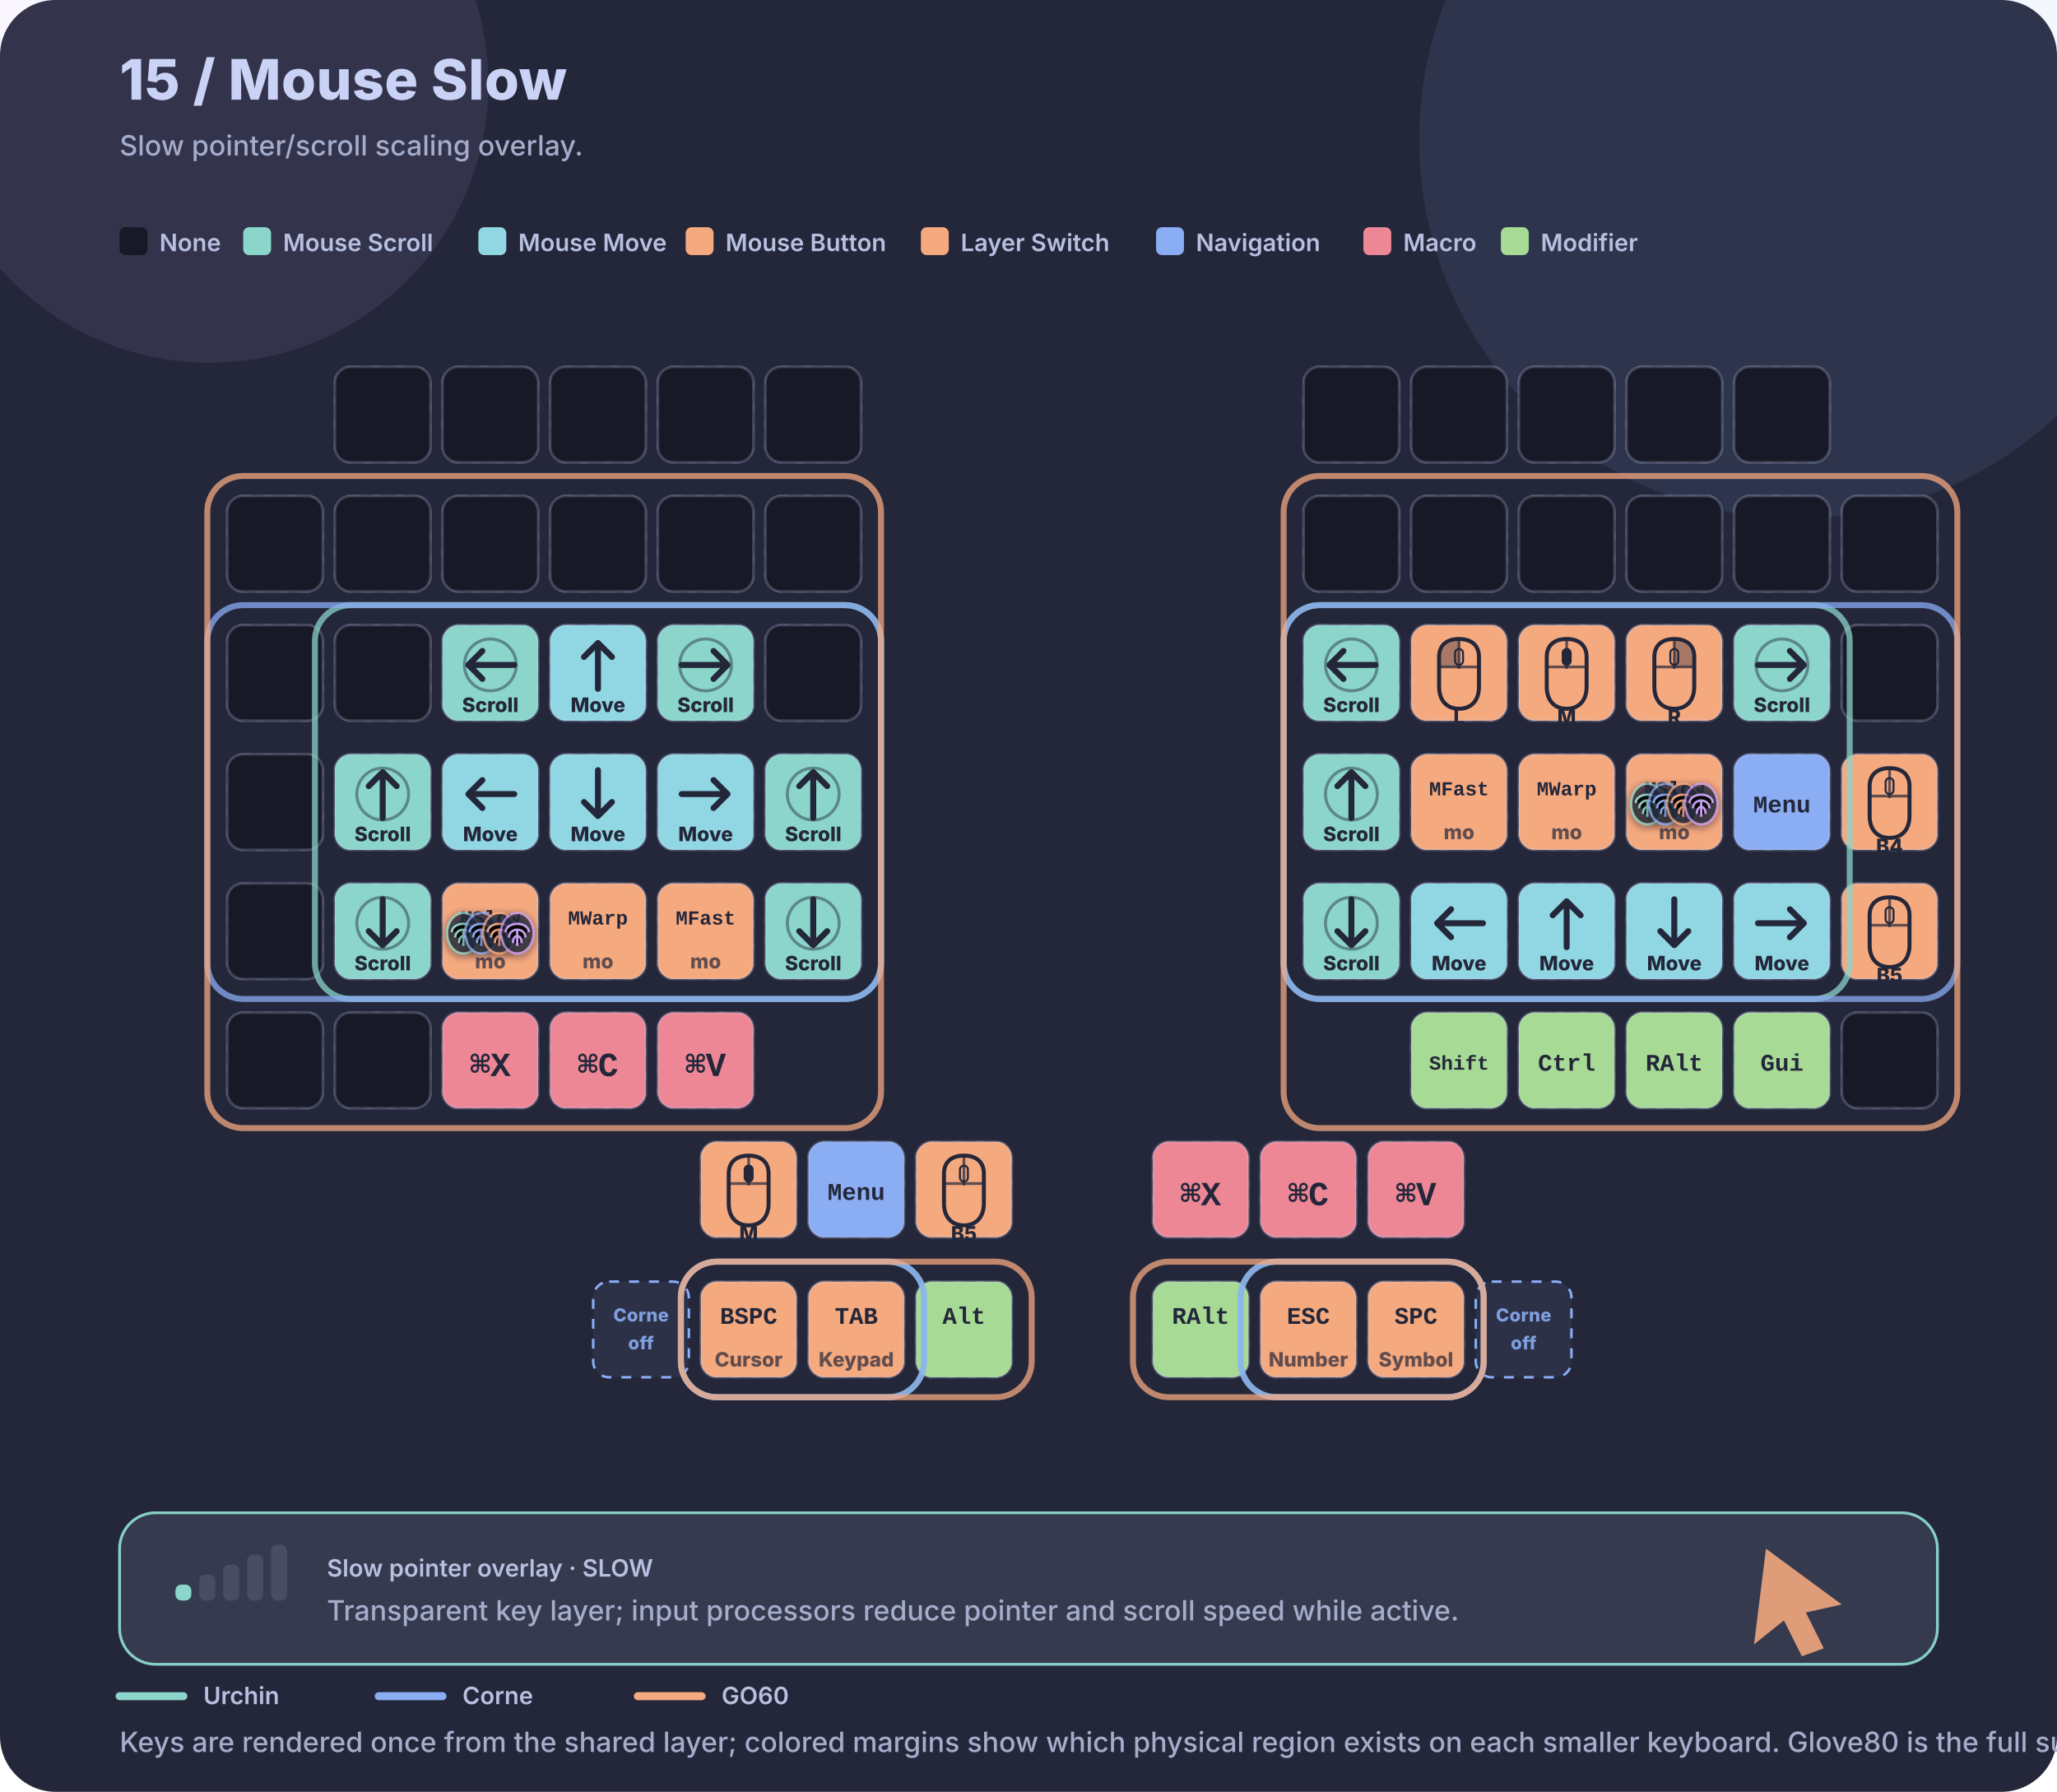
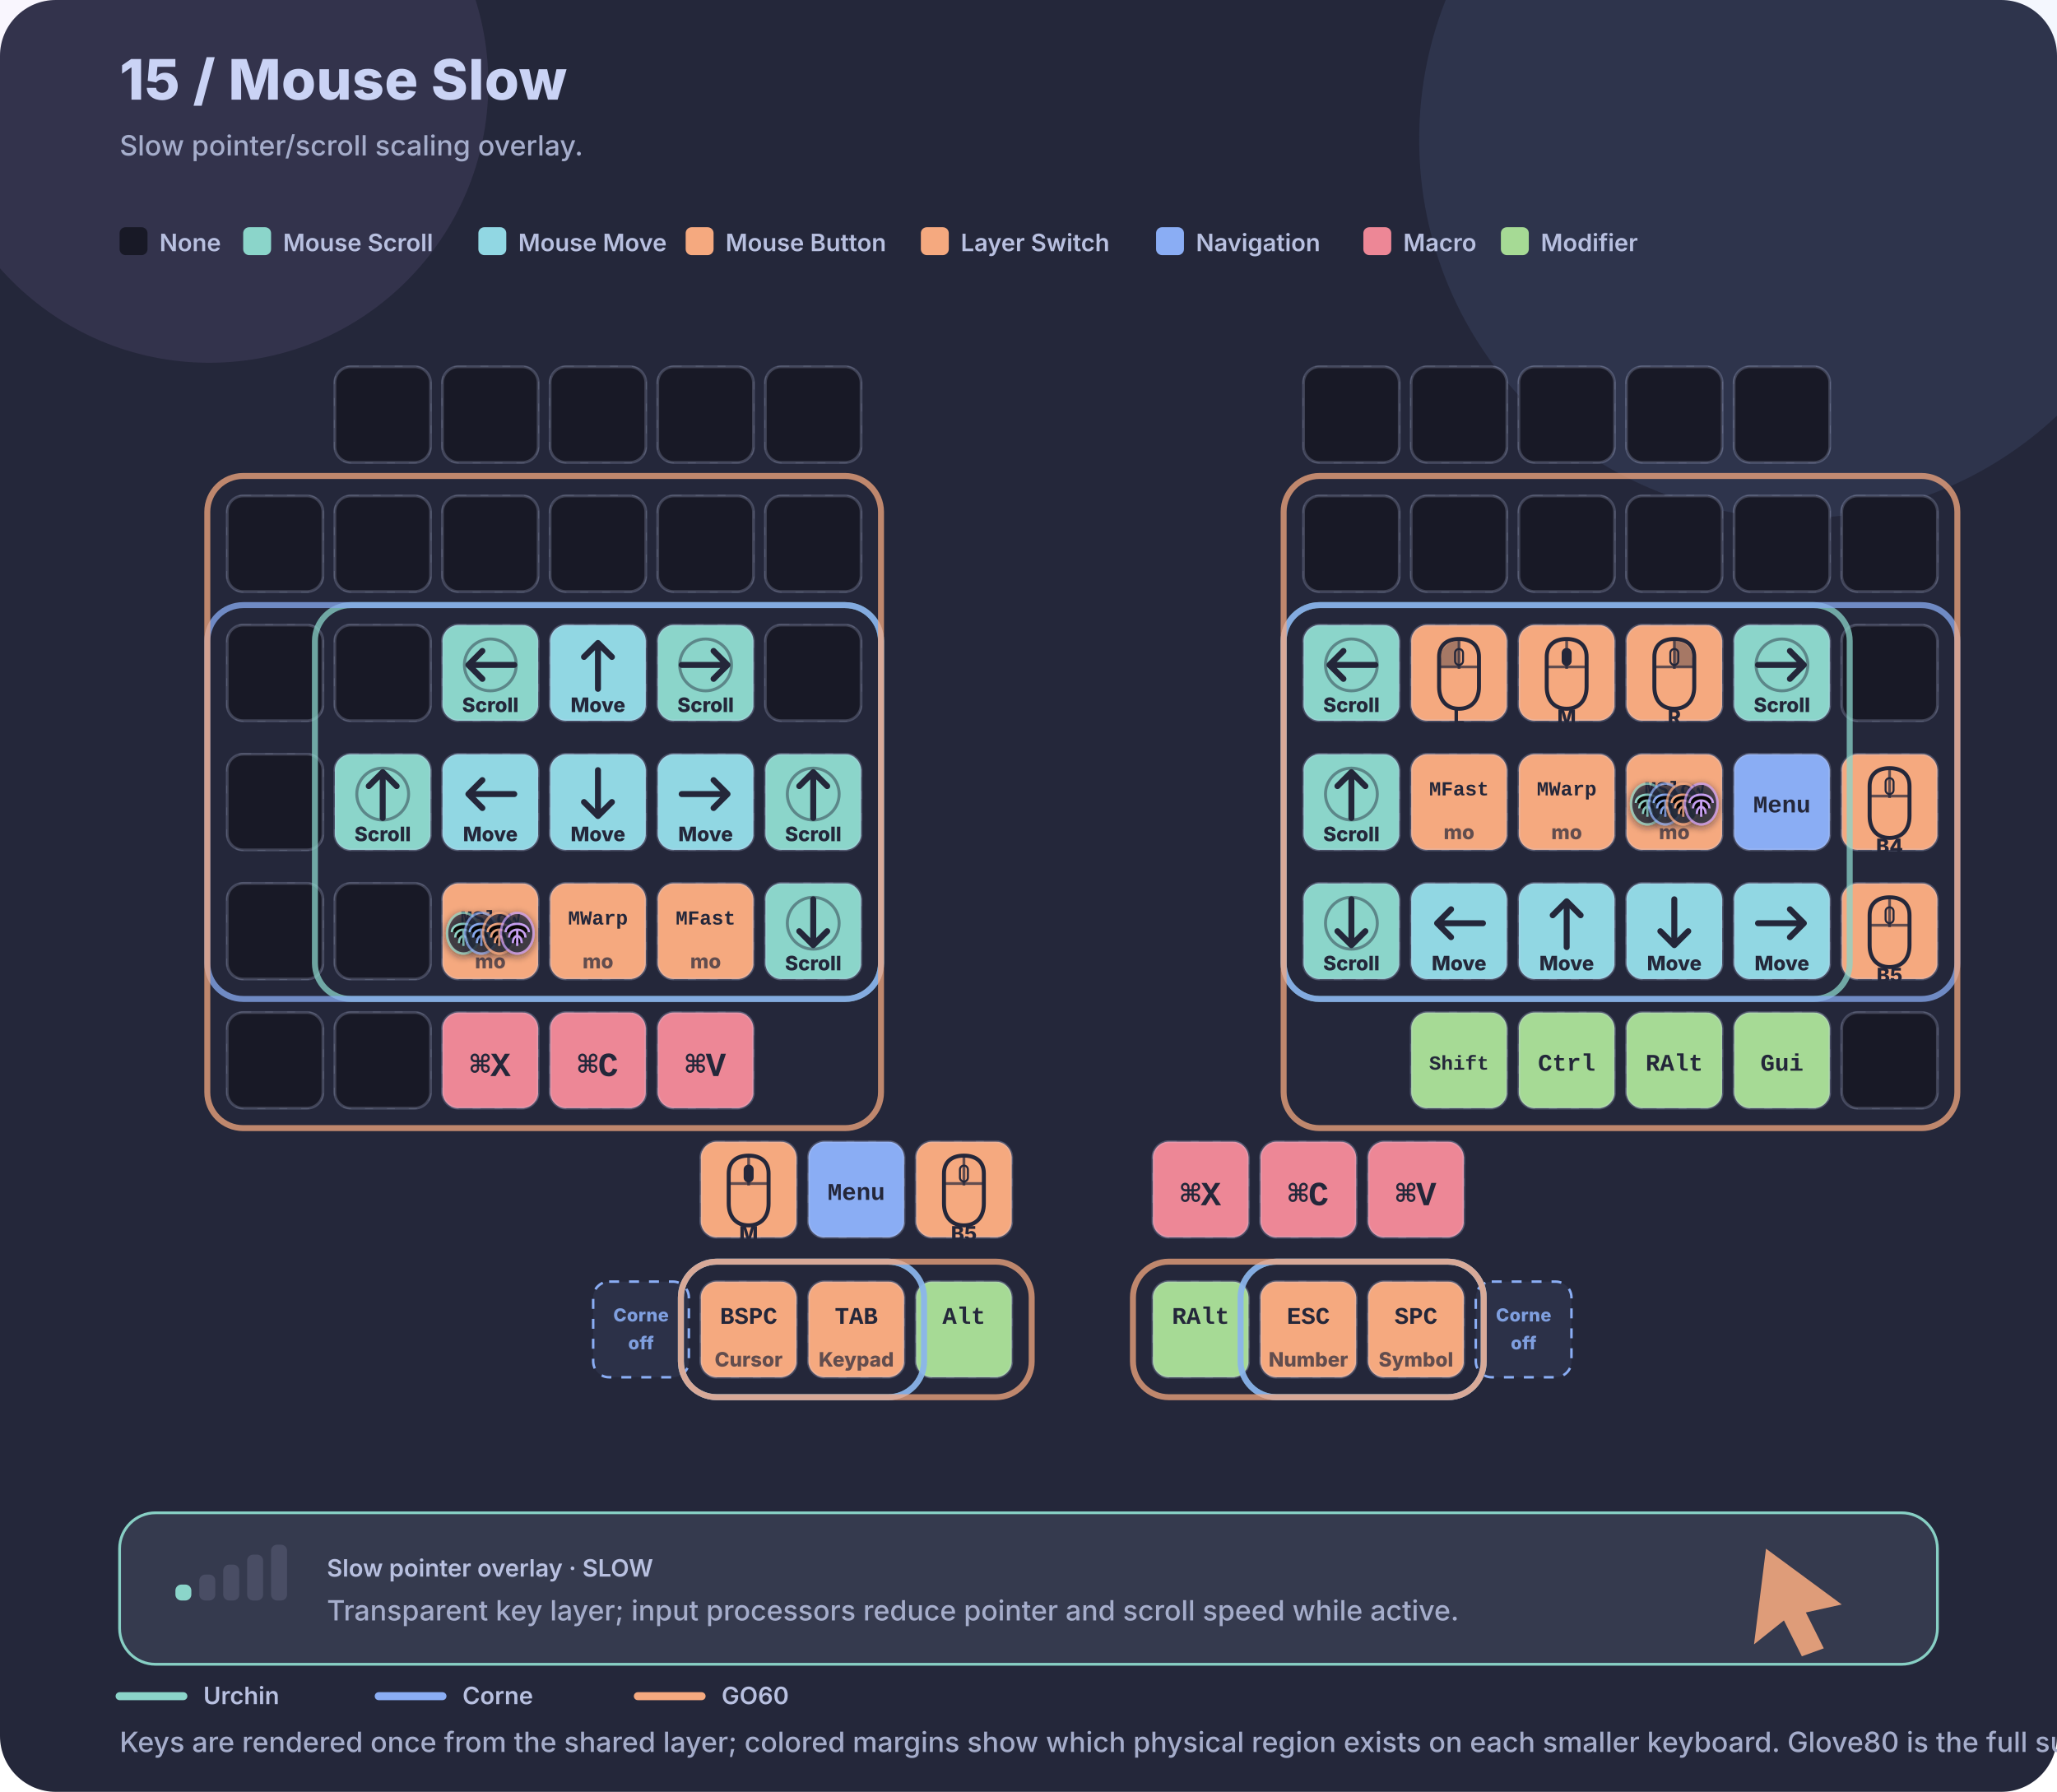
<svg xmlns="http://www.w3.org/2000/svg" width="1032" height="899" viewBox="0 0 1032 899" role="img" aria-labelledby="title desc">
  <style>
    .title { font: 800 28px Inter, Avenir Next, Segoe UI, sans-serif; fill: #cad3f5; letter-spacing: .2px; }
    .subtitle { font: 500 14px Inter, Avenir Next, Segoe UI, sans-serif; fill: #a5adcb; }
    .legend-text { font: 600 12px Inter, Avenir Next, Segoe UI, sans-serif; fill: #b8c0e0; }
    .tap { font-family: Berkeley Mono, SFMono-Regular, Consolas, Liberation Mono, monospace; font-weight: 800; text-anchor: middle; dominant-baseline: central; }
    .tap.transparent { font-size: 16px; fill: #6e738d; }
    .hold { font: 800 10px Inter, Avenir Next, Segoe UI, sans-serif; text-anchor: middle; dominant-baseline: central; }
    .key { stroke: rgba(202,211,245,.22); stroke-width: 1.4; }
    .ghost-key { fill: transparent; stroke: rgba(202,211,245,.13); stroke-width: 1; stroke-dasharray: 4 7; }
    .corne-disabled-thumb rect { fill: rgba(138,173,244,.08); stroke: #8aadf4; stroke-width: 1.25; stroke-dasharray: 5 5; }
    .corne-disabled-thumb text { font: 800 9px Inter, Avenir Next, Segoe UI, sans-serif; fill: #8aadf4; text-anchor: middle; letter-spacing: .15px; opacity: .88; }
    .keyboard-boundary { fill: transparent; stroke-width: 3; opacity: .74; }
    .layer-activator { opacity: .96; filter: drop-shadow(0 1px 2px rgba(24,25,38,.8)); }
    .layer-activator * { stroke: #24273a; stroke-width: 1.15; }
    .outline-legend-line { stroke-width: 4; stroke-linecap: round; }
    .shortcut path { fill: none; stroke: #8bd5ca; stroke-width: 1.2; opacity: .62; stroke-linecap: round; }
    .shortcut circle { fill: #8bd5ca; stroke: #24273a; stroke-width: 1.5; }
    .shortcut rect { fill: #181926; stroke: #8bd5ca; stroke-width: 1.2; }
    .shortcut text { font: 800 11px Inter, Avenir Next, Segoe UI, sans-serif; fill: #cad3f5; text-anchor: middle; letter-spacing: .2px; }
  </style>
  <rect x="0" y="0" width="1032" height="899" rx="28" fill="#24273a" />
  <circle cx="105" cy="42" r="140" fill="#c6a0f6" opacity="0.10" />
  <circle cx="902" cy="70" r="190" fill="#8aadf4" opacity="0.10" />
  <text x="60" y="50" class="title">15 / Mouse Slow</text>
  <text x="60" y="78" class="subtitle">Slow pointer/scroll scaling overlay.</text>
  <rect x="60" y="114" width="14" height="14" rx="3" fill="#181926" />
  <text x="80" y="126" class="legend-text">None</text>
  <rect x="122" y="114" width="14" height="14" rx="3" fill="#8bd5ca" />
  <text x="142" y="126" class="legend-text">Mouse Scroll</text>
  <rect x="240" y="114" width="14" height="14" rx="3" fill="#91d7e3" />
  <text x="260" y="126" class="legend-text">Mouse Move</text>
  <rect x="344" y="114" width="14" height="14" rx="3" fill="#f5a97f" />
  <text x="364" y="126" class="legend-text">Mouse Button</text>
  <rect x="462" y="114" width="14" height="14" rx="3" fill="#f5a97f" />
  <text x="482" y="126" class="legend-text">Layer Switch</text>
  <rect x="580" y="114" width="14" height="14" rx="3" fill="#8aadf4" />
  <text x="600" y="126" class="legend-text">Navigation</text>
  <rect x="684" y="114" width="14" height="14" rx="3" fill="#ed8796" />
  <text x="704" y="126" class="legend-text">Macro</text>
  <rect x="753" y="114" width="14" height="14" rx="3" fill="#a6da95" />
  <text x="773" y="126" class="legend-text">Modifier</text>
  <g transform="translate(60 184)">
    <rect class="ghost-key" x="108" y="0" width="48" height="48" rx="8" />
    <rect class="ghost-key" x="162" y="0" width="48" height="48" rx="8" />
    <rect class="ghost-key" x="216" y="0" width="48" height="48" rx="8" />
    <rect class="ghost-key" x="270" y="0" width="48" height="48" rx="8" />
    <rect class="ghost-key" x="324" y="0" width="48" height="48" rx="8" />
    <rect class="ghost-key" x="594" y="0" width="48" height="48" rx="8" />
    <rect class="ghost-key" x="648" y="0" width="48" height="48" rx="8" />
    <rect class="ghost-key" x="702" y="0" width="48" height="48" rx="8" />
    <rect class="ghost-key" x="756" y="0" width="48" height="48" rx="8" />
    <rect class="ghost-key" x="810" y="0" width="48" height="48" rx="8" />
    <rect class="ghost-key" x="54" y="64.8" width="48" height="48" rx="8" />
    <rect class="ghost-key" x="108" y="64.8" width="48" height="48" rx="8" />
    <rect class="ghost-key" x="162" y="64.8" width="48" height="48" rx="8" />
    <rect class="ghost-key" x="216" y="64.8" width="48" height="48" rx="8" />
    <rect class="ghost-key" x="270" y="64.8" width="48" height="48" rx="8" />
    <rect class="ghost-key" x="324" y="64.8" width="48" height="48" rx="8" />
    <rect class="ghost-key" x="594" y="64.8" width="48" height="48" rx="8" />
    <rect class="ghost-key" x="648" y="64.8" width="48" height="48" rx="8" />
    <rect class="ghost-key" x="702" y="64.8" width="48" height="48" rx="8" />
    <rect class="ghost-key" x="756" y="64.8" width="48" height="48" rx="8" />
    <rect class="ghost-key" x="810" y="64.8" width="48" height="48" rx="8" />
    <rect class="ghost-key" x="864" y="64.8" width="48" height="48" rx="8" />
    <rect class="ghost-key" x="54" y="129.6" width="48" height="48" rx="8" />
    <rect class="ghost-key" x="108" y="129.6" width="48" height="48" rx="8" />
    <rect class="ghost-key" x="162" y="129.6" width="48" height="48" rx="8" />
    <rect class="ghost-key" x="216" y="129.6" width="48" height="48" rx="8" />
    <rect class="ghost-key" x="270" y="129.6" width="48" height="48" rx="8" />
    <rect class="ghost-key" x="324" y="129.6" width="48" height="48" rx="8" />
    <rect class="ghost-key" x="594" y="129.6" width="48" height="48" rx="8" />
    <rect class="ghost-key" x="648" y="129.6" width="48" height="48" rx="8" />
    <rect class="ghost-key" x="702" y="129.6" width="48" height="48" rx="8" />
    <rect class="ghost-key" x="756" y="129.6" width="48" height="48" rx="8" />
    <rect class="ghost-key" x="810" y="129.6" width="48" height="48" rx="8" />
    <rect class="ghost-key" x="864" y="129.6" width="48" height="48" rx="8" />
    <rect class="ghost-key" x="54" y="194.4" width="48" height="48" rx="8" />
    <rect class="ghost-key" x="108" y="194.4" width="48" height="48" rx="8" />
    <rect class="ghost-key" x="162" y="194.4" width="48" height="48" rx="8" />
    <rect class="ghost-key" x="216" y="194.4" width="48" height="48" rx="8" />
    <rect class="ghost-key" x="270" y="194.4" width="48" height="48" rx="8" />
    <rect class="ghost-key" x="324" y="194.4" width="48" height="48" rx="8" />
    <rect class="ghost-key" x="594" y="194.4" width="48" height="48" rx="8" />
    <rect class="ghost-key" x="648" y="194.4" width="48" height="48" rx="8" />
    <rect class="ghost-key" x="702" y="194.4" width="48" height="48" rx="8" />
    <rect class="ghost-key" x="756" y="194.4" width="48" height="48" rx="8" />
    <rect class="ghost-key" x="810" y="194.4" width="48" height="48" rx="8" />
    <rect class="ghost-key" x="864" y="194.4" width="48" height="48" rx="8" />
    <rect class="ghost-key" x="54" y="259.2" width="48" height="48" rx="8" />
    <rect class="ghost-key" x="108" y="259.2" width="48" height="48" rx="8" />
    <rect class="ghost-key" x="162" y="259.2" width="48" height="48" rx="8" />
    <rect class="ghost-key" x="216" y="259.2" width="48" height="48" rx="8" />
    <rect class="ghost-key" x="270" y="259.2" width="48" height="48" rx="8" />
    <rect class="ghost-key" x="324" y="259.2" width="48" height="48" rx="8" />
    <rect class="ghost-key" x="291.6" y="388.8" width="48" height="48" rx="8" />
    <rect class="ghost-key" x="345.6" y="388.8" width="48" height="48" rx="8" />
    <rect class="ghost-key" x="399.6" y="388.8" width="48" height="48" rx="8" />
    <rect class="ghost-key" x="518.4" y="388.8" width="48" height="48" rx="8" />
    <rect class="ghost-key" x="572.4" y="388.8" width="48" height="48" rx="8" />
    <rect class="ghost-key" x="626.4" y="388.8" width="48" height="48" rx="8" />
    <rect class="ghost-key" x="594" y="259.2" width="48" height="48" rx="8" />
    <rect class="ghost-key" x="648" y="259.2" width="48" height="48" rx="8" />
    <rect class="ghost-key" x="702" y="259.2" width="48" height="48" rx="8" />
    <rect class="ghost-key" x="756" y="259.2" width="48" height="48" rx="8" />
    <rect class="ghost-key" x="810" y="259.2" width="48" height="48" rx="8" />
    <rect class="ghost-key" x="864" y="259.2" width="48" height="48" rx="8" />
    <rect class="ghost-key" x="54" y="324" width="48" height="48" rx="8" />
    <rect class="ghost-key" x="108" y="324" width="48" height="48" rx="8" />
    <rect class="ghost-key" x="162" y="324" width="48" height="48" rx="8" />
    <rect class="ghost-key" x="216" y="324" width="48" height="48" rx="8" />
    <rect class="ghost-key" x="270" y="324" width="48" height="48" rx="8" />
    <rect class="ghost-key" x="291.6" y="459" width="48" height="48" rx="8" />
    <rect class="ghost-key" x="345.6" y="459" width="48" height="48" rx="8" />
    <rect class="ghost-key" x="399.6" y="459" width="48" height="48" rx="8" />
    <rect class="ghost-key" x="518.4" y="459" width="48" height="48" rx="8" />
    <rect class="ghost-key" x="572.4" y="459" width="48" height="48" rx="8" />
    <rect class="ghost-key" x="626.4" y="459" width="48" height="48" rx="8" />
    <rect class="ghost-key" x="648" y="324" width="48" height="48" rx="8" />
    <rect class="ghost-key" x="702" y="324" width="48" height="48" rx="8" />
    <rect class="ghost-key" x="756" y="324" width="48" height="48" rx="8" />
    <rect class="ghost-key" x="810" y="324" width="48" height="48" rx="8" />
    <rect class="ghost-key" x="864" y="324" width="48" height="48" rx="8" />
    <g class="corne-disabled-thumb" aria-label="Corne disabled thumb key">
      <rect x="237.6" y="459" width="48" height="48" rx="8" />
      <text x="261.6" y="479">Corne</text>
      <text x="261.6" y="493">off</text>
    </g>
    <g class="corne-disabled-thumb" aria-label="Corne disabled thumb key">
      <rect x="680.4" y="459" width="48" height="48" rx="8" />
      <text x="704.4" y="479">Corne</text>
      <text x="704.4" y="493">off</text>
    </g>
    <rect class="key" x="108" y="0" width="48" height="48" rx="8" fill="#181926" />
    <rect class="key" x="162" y="0" width="48" height="48" rx="8" fill="#181926" />
    <rect class="key" x="216" y="0" width="48" height="48" rx="8" fill="#181926" />
    <rect class="key" x="270" y="0" width="48" height="48" rx="8" fill="#181926" />
    <rect class="key" x="324" y="0" width="48" height="48" rx="8" fill="#181926" />
    <rect class="key" x="594" y="0" width="48" height="48" rx="8" fill="#181926" />
    <rect class="key" x="648" y="0" width="48" height="48" rx="8" fill="#181926" />
    <rect class="key" x="702" y="0" width="48" height="48" rx="8" fill="#181926" />
    <rect class="key" x="756" y="0" width="48" height="48" rx="8" fill="#181926" />
    <rect class="key" x="810" y="0" width="48" height="48" rx="8" fill="#181926" />
    <rect class="key" x="54" y="64.8" width="48" height="48" rx="8" fill="#181926" />
    <rect class="key" x="108" y="64.8" width="48" height="48" rx="8" fill="#181926" />
    <rect class="key" x="162" y="64.8" width="48" height="48" rx="8" fill="#181926" />
    <rect class="key" x="216" y="64.8" width="48" height="48" rx="8" fill="#181926" />
    <rect class="key" x="270" y="64.8" width="48" height="48" rx="8" fill="#181926" />
    <rect class="key" x="324" y="64.8" width="48" height="48" rx="8" fill="#181926" />
    <rect class="key" x="594" y="64.8" width="48" height="48" rx="8" fill="#181926" />
    <rect class="key" x="648" y="64.8" width="48" height="48" rx="8" fill="#181926" />
    <rect class="key" x="702" y="64.8" width="48" height="48" rx="8" fill="#181926" />
    <rect class="key" x="756" y="64.8" width="48" height="48" rx="8" fill="#181926" />
    <rect class="key" x="810" y="64.8" width="48" height="48" rx="8" fill="#181926" />
    <rect class="key" x="864" y="64.8" width="48" height="48" rx="8" fill="#181926" />
    <rect class="key" x="54" y="129.6" width="48" height="48" rx="8" fill="#181926" />
    <rect class="key" x="108" y="129.6" width="48" height="48" rx="8" fill="#181926" />
    <rect class="key" x="162" y="129.6" width="48" height="48" rx="8" fill="#8bd5ca" />
    <circle cx="186" cy="149.6" r="13" fill="none" stroke="#24273a" stroke-width="1.5" opacity="0.45" />
    <path d="M 198 149.6 L 175 149.6 M 182 142.6 L 175 149.6 L 182 156.6" fill="none" stroke="#24273a" stroke-width="3" stroke-linecap="round" stroke-linejoin="round" />
    <text x="186" y="169.6" class="hold" style="fill:#24273a">Scroll</text>
    <rect class="key" x="216" y="129.6" width="48" height="48" rx="8" fill="#91d7e3" />
    <path d="M 240 161.6 L 240 138.6 M 233 145.6 L 240 138.6 L 247 145.6" fill="none" stroke="#24273a" stroke-width="3" stroke-linecap="round" stroke-linejoin="round" />
    <text x="240" y="169.6" class="hold" style="fill:#24273a">Move</text>
    <rect class="key" x="270" y="129.6" width="48" height="48" rx="8" fill="#8bd5ca" />
    <circle cx="294" cy="149.6" r="13" fill="none" stroke="#24273a" stroke-width="1.5" opacity="0.45" />
    <path d="M 282 149.6 L 305 149.6 M 298 142.6 L 305 149.6 L 298 156.6" fill="none" stroke="#24273a" stroke-width="3" stroke-linecap="round" stroke-linejoin="round" />
    <text x="294" y="169.6" class="hold" style="fill:#24273a">Scroll</text>
    <rect class="key" x="324" y="129.6" width="48" height="48" rx="8" fill="#181926" />
    <rect class="key" x="594" y="129.6" width="48" height="48" rx="8" fill="#8bd5ca" />
    <circle cx="618" cy="149.6" r="13" fill="none" stroke="#24273a" stroke-width="1.5" opacity="0.45" />
    <path d="M 630 149.6 L 607 149.6 M 614 142.6 L 607 149.6 L 614 156.6" fill="none" stroke="#24273a" stroke-width="3" stroke-linecap="round" stroke-linejoin="round" />
    <text x="618" y="169.6" class="hold" style="fill:#24273a">Scroll</text>
    <rect class="key" x="648" y="129.6" width="48" height="48" rx="8" fill="#f5a97f" />
    <g>
      <path d="M 662 145.6 C 662 139.6, 666 136.6, 672 136.6 C 678 136.6, 682 139.6, 682 145.6 L 682 160.6 C 682 167.6, 678 171.6, 672 171.6 C 666 171.6, 662 167.6, 662 160.6 Z" fill="none" stroke="#24273a" stroke-width="2" />
      <path d="M 672 136.6 L 672 151.6" stroke="#24273a" stroke-width="1.4" opacity="0.7" />
      <path d="M 662 150.6 L 682 150.6" stroke="#24273a" stroke-width="1.4" opacity="0.7" />
      <path d="M 663 145.6 C 663 140.6, 667 137.6, 672 137.6 L 672 150.6 L 662 150.6 Z" fill="#24273a" opacity="0.38" />
      <path d="M 672 137.6 C 677 137.6, 681 140.6, 681 145.6 L 682 150.6 L 672 150.6 Z" fill="none" opacity="0.38" />
      <rect x="670" y="141.6" width="4" height="8" rx="2" fill="none" stroke="#24273a" stroke-width="1" />
      <text x="672" y="175.6" class="hold" style="fill:#24273a">L</text>
    </g>
    <rect class="key" x="702" y="129.6" width="48" height="48" rx="8" fill="#f5a97f" />
    <g>
      <path d="M 716 145.6 C 716 139.6, 720 136.6, 726 136.6 C 732 136.6, 736 139.6, 736 145.6 L 736 160.6 C 736 167.6, 732 171.6, 726 171.6 C 720 171.6, 716 167.6, 716 160.6 Z" fill="none" stroke="#24273a" stroke-width="2" />
      <path d="M 726 136.6 L 726 151.6" stroke="#24273a" stroke-width="1.4" opacity="0.7" />
      <path d="M 716 150.6 L 736 150.6" stroke="#24273a" stroke-width="1.4" opacity="0.7" />
      <path d="M 717 145.6 C 717 140.6, 721 137.6, 726 137.6 L 726 150.6 L 716 150.6 Z" fill="none" opacity="0.38" />
      <path d="M 726 137.6 C 731 137.6, 735 140.6, 735 145.6 L 736 150.6 L 726 150.6 Z" fill="none" opacity="0.38" />
      <rect x="724" y="141.6" width="4" height="8" rx="2" fill="#24273a" stroke="#24273a" stroke-width="1" />
      <text x="726" y="175.6" class="hold" style="fill:#24273a">M</text>
    </g>
    <rect class="key" x="756" y="129.6" width="48" height="48" rx="8" fill="#f5a97f" />
    <g>
      <path d="M 770 145.6 C 770 139.6, 774 136.6, 780 136.6 C 786 136.6, 790 139.6, 790 145.6 L 790 160.6 C 790 167.6, 786 171.6, 780 171.6 C 774 171.6, 770 167.6, 770 160.6 Z" fill="none" stroke="#24273a" stroke-width="2" />
      <path d="M 780 136.6 L 780 151.6" stroke="#24273a" stroke-width="1.4" opacity="0.7" />
      <path d="M 770 150.6 L 790 150.6" stroke="#24273a" stroke-width="1.4" opacity="0.7" />
      <path d="M 771 145.6 C 771 140.6, 775 137.6, 780 137.6 L 780 150.6 L 770 150.6 Z" fill="none" opacity="0.38" />
      <path d="M 780 137.6 C 785 137.6, 789 140.6, 789 145.6 L 790 150.6 L 780 150.6 Z" fill="#24273a" opacity="0.38" />
      <rect x="778" y="141.6" width="4" height="8" rx="2" fill="none" stroke="#24273a" stroke-width="1" />
      <text x="780" y="175.6" class="hold" style="fill:#24273a">R</text>
    </g>
    <rect class="key" x="810" y="129.6" width="48" height="48" rx="8" fill="#8bd5ca" />
    <circle cx="834" cy="149.6" r="13" fill="none" stroke="#24273a" stroke-width="1.5" opacity="0.45" />
    <path d="M 822 149.6 L 845 149.6 M 838 142.6 L 845 149.6 L 838 156.6" fill="none" stroke="#24273a" stroke-width="3" stroke-linecap="round" stroke-linejoin="round" />
    <text x="834" y="169.6" class="hold" style="fill:#24273a">Scroll</text>
    <rect class="key" x="864" y="129.6" width="48" height="48" rx="8" fill="#181926" />
    <rect class="key" x="54" y="194.4" width="48" height="48" rx="8" fill="#181926" />
    <rect class="key" x="108" y="194.4" width="48" height="48" rx="8" fill="#8bd5ca" />
    <circle cx="132" cy="214.4" r="13" fill="none" stroke="#24273a" stroke-width="1.5" opacity="0.45" />
    <path d="M 132 226.4 L 132 203.4 M 125 210.4 L 132 203.4 L 139 210.4" fill="none" stroke="#24273a" stroke-width="3" stroke-linecap="round" stroke-linejoin="round" />
    <text x="132" y="234.4" class="hold" style="fill:#24273a">Scroll</text>
    <rect class="key" x="162" y="194.4" width="48" height="48" rx="8" fill="#91d7e3" />
    <path d="M 198 214.4 L 175 214.4 M 182 207.4 L 175 214.4 L 182 221.4" fill="none" stroke="#24273a" stroke-width="3" stroke-linecap="round" stroke-linejoin="round" />
    <text x="186" y="234.4" class="hold" style="fill:#24273a">Move</text>
    <rect class="key" x="216" y="194.4" width="48" height="48" rx="8" fill="#91d7e3" />
    <path d="M 240 202.4 L 240 225.4 M 233 218.4 L 240 225.4 L 247 218.4" fill="none" stroke="#24273a" stroke-width="3" stroke-linecap="round" stroke-linejoin="round" />
    <text x="240" y="234.4" class="hold" style="fill:#24273a">Move</text>
    <rect class="key" x="270" y="194.4" width="48" height="48" rx="8" fill="#91d7e3" />
    <path d="M 282 214.4 L 305 214.4 M 298 207.4 L 305 214.4 L 298 221.4" fill="none" stroke="#24273a" stroke-width="3" stroke-linecap="round" stroke-linejoin="round" />
    <text x="294" y="234.4" class="hold" style="fill:#24273a">Move</text>
    <rect class="key" x="324" y="194.4" width="48" height="48" rx="8" fill="#8bd5ca" />
    <circle cx="348" cy="214.4" r="13" fill="none" stroke="#24273a" stroke-width="1.5" opacity="0.45" />
    <path d="M 348 226.4 L 348 203.4 M 341 210.4 L 348 203.4 L 355 210.4" fill="none" stroke="#24273a" stroke-width="3" stroke-linecap="round" stroke-linejoin="round" />
    <text x="348" y="234.4" class="hold" style="fill:#24273a">Scroll</text>
    <rect class="key" x="594" y="194.4" width="48" height="48" rx="8" fill="#8bd5ca" />
    <circle cx="618" cy="214.4" r="13" fill="none" stroke="#24273a" stroke-width="1.5" opacity="0.45" />
    <path d="M 618 226.4 L 618 203.4 M 611 210.4 L 618 203.4 L 625 210.4" fill="none" stroke="#24273a" stroke-width="3" stroke-linecap="round" stroke-linejoin="round" />
    <text x="618" y="234.4" class="hold" style="fill:#24273a">Scroll</text>
    <rect class="key" x="648" y="194.4" width="48" height="48" rx="8" fill="#f5a97f" />
    <text x="672" y="212.4" class="tap" style="font-size:10px;fill:#24273a">MFast</text>
    <text x="672" y="233.4" class="hold" style="fill:rgba(36,39,58,0.70)">mo</text>
    <rect class="key" x="702" y="194.4" width="48" height="48" rx="8" fill="#f5a97f" />
    <text x="726" y="212.4" class="tap" style="font-size:10px;fill:#24273a">MWarp</text>
    <text x="726" y="233.4" class="hold" style="fill:rgba(36,39,58,0.70)">mo</text>
    <rect class="key" x="756" y="194.4" width="48" height="48" rx="8" fill="#f5a97f" />
    <text x="780" y="212.4" class="tap" style="font-size:10px;fill:#24273a">MSlow</text>
    <text x="780" y="233.4" class="hold" style="fill:rgba(36,39,58,0.70)">mo</text>
    <rect class="key" x="810" y="194.4" width="48" height="48" rx="8" fill="#8aadf4" />
    <text x="834" y="220.4" class="tap" style="font-size:12px;fill:#24273a">Menu</text>
    <rect class="key" x="864" y="194.4" width="48" height="48" rx="8" fill="#f5a97f" />
    <g>
      <path d="M 878 210.4 C 878 204.4, 882 201.4, 888 201.4 C 894 201.4, 898 204.4, 898 210.4 L 898 225.4 C 898 232.4, 894 236.4, 888 236.4 C 882 236.4, 878 232.4, 878 225.4 Z" fill="none" stroke="#24273a" stroke-width="2" />
      <path d="M 888 201.4 L 888 216.4" stroke="#24273a" stroke-width="1.4" opacity="0.7" />
      <path d="M 878 215.4 L 898 215.4" stroke="#24273a" stroke-width="1.4" opacity="0.7" />
      <path d="M 879 210.4 C 879 205.4, 883 202.4, 888 202.4 L 888 215.4 L 878 215.4 Z" fill="none" opacity="0.38" />
      <path d="M 888 202.4 C 893 202.4, 897 205.4, 897 210.4 L 898 215.4 L 888 215.4 Z" fill="none" opacity="0.38" />
      <rect x="886" y="206.4" width="4" height="8" rx="2" fill="none" stroke="#24273a" stroke-width="1" />
      <text x="888" y="240.4" class="hold" style="fill:#24273a">B4</text>
    </g>
    <rect class="key" x="54" y="259.2" width="48" height="48" rx="8" fill="#181926" />
-     <rect class="key" x="108" y="259.2" width="48" height="48" rx="8" fill="#8bd5ca" />
-     <circle cx="132" cy="279.2" r="13" fill="none" stroke="#24273a" stroke-width="1.5" opacity="0.45" />
-     <path d="M 132 267.2 L 132 290.2 M 125 283.2 L 132 290.2 L 139 283.2" fill="none" stroke="#24273a" stroke-width="3" stroke-linecap="round" stroke-linejoin="round" />
-     <text x="132" y="299.2" class="hold" style="fill:#24273a">Scroll</text>
+     <rect class="key" x="108" y="259.2" width="48" height="48" rx="8" fill="#181926" />
    <rect class="key" x="162" y="259.2" width="48" height="48" rx="8" fill="#f5a97f" />
    <text x="186" y="277.2" class="tap" style="font-size:10px;fill:#24273a">MSlow</text>
    <text x="186" y="298.2" class="hold" style="fill:rgba(36,39,58,0.70)">mo</text>
    <rect class="key" x="216" y="259.2" width="48" height="48" rx="8" fill="#f5a97f" />
    <text x="240" y="277.2" class="tap" style="font-size:10px;fill:#24273a">MWarp</text>
    <text x="240" y="298.2" class="hold" style="fill:rgba(36,39,58,0.70)">mo</text>
    <rect class="key" x="270" y="259.2" width="48" height="48" rx="8" fill="#f5a97f" />
    <text x="294" y="277.2" class="tap" style="font-size:10px;fill:#24273a">MFast</text>
    <text x="294" y="298.2" class="hold" style="fill:rgba(36,39,58,0.70)">mo</text>
    <rect class="key" x="324" y="259.2" width="48" height="48" rx="8" fill="#8bd5ca" />
    <circle cx="348" cy="279.2" r="13" fill="none" stroke="#24273a" stroke-width="1.5" opacity="0.45" />
    <path d="M 348 267.2 L 348 290.2 M 341 283.2 L 348 290.2 L 355 283.2" fill="none" stroke="#24273a" stroke-width="3" stroke-linecap="round" stroke-linejoin="round" />
    <text x="348" y="299.2" class="hold" style="fill:#24273a">Scroll</text>
    <rect class="key" x="291.6" y="388.8" width="48" height="48" rx="8" fill="#f5a97f" />
    <g>
      <path d="M 305.6 404.8 C 305.6 398.8, 309.6 395.8, 315.6 395.8 C 321.6 395.8, 325.6 398.8, 325.6 404.8 L 325.6 419.8 C 325.6 426.8, 321.6 430.8, 315.6 430.8 C 309.6 430.8, 305.6 426.8, 305.6 419.8 Z" fill="none" stroke="#24273a" stroke-width="2" />
      <path d="M 315.6 395.8 L 315.6 410.8" stroke="#24273a" stroke-width="1.4" opacity="0.7" />
      <path d="M 305.6 409.8 L 325.6 409.8" stroke="#24273a" stroke-width="1.4" opacity="0.7" />
      <path d="M 306.6 404.8 C 306.6 399.8, 310.6 396.8, 315.6 396.8 L 315.6 409.8 L 305.6 409.8 Z" fill="none" opacity="0.38" />
      <path d="M 315.6 396.8 C 320.6 396.8, 324.6 399.8, 324.6 404.8 L 325.6 409.8 L 315.6 409.8 Z" fill="none" opacity="0.38" />
      <rect x="313.6" y="400.8" width="4" height="8" rx="2" fill="#24273a" stroke="#24273a" stroke-width="1" />
      <text x="315.6" y="434.8" class="hold" style="fill:#24273a">M</text>
    </g>
    <rect class="key" x="345.6" y="388.8" width="48" height="48" rx="8" fill="#8aadf4" />
    <text x="369.6" y="414.8" class="tap" style="font-size:12px;fill:#24273a">Menu</text>
    <rect class="key" x="399.6" y="388.8" width="48" height="48" rx="8" fill="#f5a97f" />
    <g>
      <path d="M 413.6 404.8 C 413.6 398.8, 417.6 395.8, 423.6 395.8 C 429.6 395.8, 433.6 398.8, 433.6 404.8 L 433.6 419.8 C 433.6 426.8, 429.6 430.8, 423.6 430.8 C 417.6 430.8, 413.6 426.8, 413.6 419.8 Z" fill="none" stroke="#24273a" stroke-width="2" />
      <path d="M 423.6 395.8 L 423.6 410.8" stroke="#24273a" stroke-width="1.4" opacity="0.7" />
      <path d="M 413.6 409.8 L 433.6 409.8" stroke="#24273a" stroke-width="1.4" opacity="0.7" />
      <path d="M 414.6 404.8 C 414.6 399.8, 418.6 396.8, 423.6 396.8 L 423.6 409.8 L 413.6 409.8 Z" fill="none" opacity="0.38" />
      <path d="M 423.6 396.8 C 428.6 396.8, 432.6 399.8, 432.6 404.8 L 433.6 409.8 L 423.6 409.8 Z" fill="none" opacity="0.38" />
      <rect x="421.6" y="400.8" width="4" height="8" rx="2" fill="none" stroke="#24273a" stroke-width="1" />
      <text x="423.6" y="434.8" class="hold" style="fill:#24273a">B5</text>
    </g>
    <rect class="key" x="518.4" y="388.8" width="48" height="48" rx="8" fill="#ed8796" />
    <text x="542.4" y="414.8" class="tap" style="font-size:17px;fill:#24273a">⌘X</text>
    <rect class="key" x="572.4" y="388.8" width="48" height="48" rx="8" fill="#ed8796" />
    <text x="596.4" y="414.8" class="tap" style="font-size:17px;fill:#24273a">⌘C</text>
    <rect class="key" x="626.4" y="388.8" width="48" height="48" rx="8" fill="#ed8796" />
    <text x="650.4" y="414.8" class="tap" style="font-size:17px;fill:#24273a">⌘V</text>
    <rect class="key" x="594" y="259.2" width="48" height="48" rx="8" fill="#8bd5ca" />
    <circle cx="618" cy="279.2" r="13" fill="none" stroke="#24273a" stroke-width="1.5" opacity="0.45" />
    <path d="M 618 267.2 L 618 290.2 M 611 283.2 L 618 290.2 L 625 283.2" fill="none" stroke="#24273a" stroke-width="3" stroke-linecap="round" stroke-linejoin="round" />
    <text x="618" y="299.2" class="hold" style="fill:#24273a">Scroll</text>
    <rect class="key" x="648" y="259.2" width="48" height="48" rx="8" fill="#91d7e3" />
    <path d="M 684 279.2 L 661 279.2 M 668 272.2 L 661 279.2 L 668 286.2" fill="none" stroke="#24273a" stroke-width="3" stroke-linecap="round" stroke-linejoin="round" />
    <text x="672" y="299.2" class="hold" style="fill:#24273a">Move</text>
    <rect class="key" x="702" y="259.2" width="48" height="48" rx="8" fill="#91d7e3" />
    <path d="M 726 291.2 L 726 268.2 M 719 275.2 L 726 268.2 L 733 275.2" fill="none" stroke="#24273a" stroke-width="3" stroke-linecap="round" stroke-linejoin="round" />
    <text x="726" y="299.2" class="hold" style="fill:#24273a">Move</text>
    <rect class="key" x="756" y="259.2" width="48" height="48" rx="8" fill="#91d7e3" />
    <path d="M 780 267.2 L 780 290.2 M 773 283.2 L 780 290.2 L 787 283.2" fill="none" stroke="#24273a" stroke-width="3" stroke-linecap="round" stroke-linejoin="round" />
    <text x="780" y="299.2" class="hold" style="fill:#24273a">Move</text>
    <rect class="key" x="810" y="259.2" width="48" height="48" rx="8" fill="#91d7e3" />
    <path d="M 822 279.2 L 845 279.2 M 838 272.2 L 845 279.2 L 838 286.2" fill="none" stroke="#24273a" stroke-width="3" stroke-linecap="round" stroke-linejoin="round" />
    <text x="834" y="299.2" class="hold" style="fill:#24273a">Move</text>
    <rect class="key" x="864" y="259.2" width="48" height="48" rx="8" fill="#f5a97f" />
    <g>
      <path d="M 878 275.2 C 878 269.2, 882 266.2, 888 266.2 C 894 266.2, 898 269.2, 898 275.2 L 898 290.2 C 898 297.2, 894 301.2, 888 301.2 C 882 301.2, 878 297.2, 878 290.2 Z" fill="none" stroke="#24273a" stroke-width="2" />
      <path d="M 888 266.2 L 888 281.2" stroke="#24273a" stroke-width="1.4" opacity="0.7" />
      <path d="M 878 280.2 L 898 280.2" stroke="#24273a" stroke-width="1.4" opacity="0.7" />
      <path d="M 879 275.2 C 879 270.2, 883 267.2, 888 267.2 L 888 280.2 L 878 280.2 Z" fill="none" opacity="0.38" />
      <path d="M 888 267.2 C 893 267.2, 897 270.2, 897 275.2 L 898 280.2 L 888 280.2 Z" fill="none" opacity="0.38" />
      <rect x="886" y="271.2" width="4" height="8" rx="2" fill="none" stroke="#24273a" stroke-width="1" />
      <text x="888" y="305.2" class="hold" style="fill:#24273a">B5</text>
    </g>
    <rect class="key" x="54" y="324" width="48" height="48" rx="8" fill="#181926" />
    <rect class="key" x="108" y="324" width="48" height="48" rx="8" fill="#181926" />
    <rect class="key" x="162" y="324" width="48" height="48" rx="8" fill="#ed8796" />
    <text x="186" y="350" class="tap" style="font-size:17px;fill:#24273a">⌘X</text>
    <rect class="key" x="216" y="324" width="48" height="48" rx="8" fill="#ed8796" />
    <text x="240" y="350" class="tap" style="font-size:17px;fill:#24273a">⌘C</text>
    <rect class="key" x="270" y="324" width="48" height="48" rx="8" fill="#ed8796" />
    <text x="294" y="350" class="tap" style="font-size:17px;fill:#24273a">⌘V</text>
    <rect class="key" x="291.6" y="459" width="48" height="48" rx="8" fill="#f5a97f" />
    <text x="315.6" y="477" class="tap" style="font-size:12px;fill:#24273a">BSPC</text>
    <text x="315.6" y="498" class="hold" style="fill:rgba(36,39,58,0.70)">Cursor</text>
    <rect class="key" x="345.6" y="459" width="48" height="48" rx="8" fill="#f5a97f" />
    <text x="369.6" y="477" class="tap" style="font-size:12px;fill:#24273a">TAB</text>
    <text x="369.6" y="498" class="hold" style="fill:rgba(36,39,58,0.70)">Keypad</text>
    <rect class="key" x="399.6" y="459" width="48" height="48" rx="8" fill="#a6da95" />
    <text x="423.6" y="477" class="tap" style="font-size:12px;fill:#24273a">Alt</text>
    <rect class="key" x="518.4" y="459" width="48" height="48" rx="8" fill="#a6da95" />
    <text x="542.4" y="477" class="tap" style="font-size:12px;fill:#24273a">RAlt</text>
    <rect class="key" x="572.4" y="459" width="48" height="48" rx="8" fill="#f5a97f" />
    <text x="596.4" y="477" class="tap" style="font-size:12px;fill:#24273a">ESC</text>
    <text x="596.4" y="498" class="hold" style="fill:rgba(36,39,58,0.70)">Number</text>
    <rect class="key" x="626.4" y="459" width="48" height="48" rx="8" fill="#f5a97f" />
    <text x="650.4" y="477" class="tap" style="font-size:12px;fill:#24273a">SPC</text>
    <text x="650.4" y="498" class="hold" style="fill:rgba(36,39,58,0.70)">Symbol</text>
    <rect class="key" x="648" y="324" width="48" height="48" rx="8" fill="#a6da95" />
    <text x="672" y="350" class="tap" style="font-size:10px;fill:#24273a">Shift</text>
    <rect class="key" x="702" y="324" width="48" height="48" rx="8" fill="#a6da95" />
    <text x="726" y="350" class="tap" style="font-size:12px;fill:#24273a">Ctrl</text>
    <rect class="key" x="756" y="324" width="48" height="48" rx="8" fill="#a6da95" />
    <text x="780" y="350" class="tap" style="font-size:12px;fill:#24273a">RAlt</text>
    <rect class="key" x="810" y="324" width="48" height="48" rx="8" fill="#a6da95" />
    <text x="834" y="350" class="tap" style="font-size:12px;fill:#24273a">Gui</text>
    <rect class="key" x="864" y="324" width="48" height="48" rx="8" fill="#181926" />
    <rect class="keyboard-boundary" x="98" y="119.6" width="284" height="197.6" rx="18" style="stroke:#8bd5ca" />
    <rect class="keyboard-boundary" x="584" y="119.6" width="284" height="197.6" rx="18" style="stroke:#8bd5ca" />
    <rect class="keyboard-boundary" x="281.6" y="449" width="122" height="68" rx="18" style="stroke:#8bd5ca" />
    <rect class="keyboard-boundary" x="562.4" y="449" width="122" height="68" rx="18" style="stroke:#8bd5ca" />
    <rect class="keyboard-boundary" x="44" y="119.6" width="338" height="197.6" rx="18" style="stroke:#8aadf4" />
    <rect class="keyboard-boundary" x="584" y="119.6" width="338" height="197.6" rx="18" style="stroke:#8aadf4" />
    <rect class="keyboard-boundary" x="281.6" y="449" width="122" height="68" rx="18" style="stroke:#8aadf4" />
    <rect class="keyboard-boundary" x="562.4" y="449" width="122" height="68" rx="18" style="stroke:#8aadf4" />
    <rect class="keyboard-boundary" x="44" y="54.8" width="338" height="327.2" rx="18" style="stroke:#f5a97f" />
    <rect class="keyboard-boundary" x="584" y="54.8" width="338" height="327.2" rx="18" style="stroke:#f5a97f" />
    <rect class="keyboard-boundary" x="281.6" y="449" width="176" height="68" rx="18" style="stroke:#f5a97f" />
    <rect class="keyboard-boundary" x="508.4" y="449" width="176" height="68" rx="18" style="stroke:#f5a97f" />
    <g class="layer-activator" aria-label="Urchin activation key" transform="translate(766.5 219.4)">
      <ellipse cx="0" cy="0" rx="8.2" ry="10.2" style="fill:#24273a;opacity:.72;stroke:#8bd5ca;stroke-width:1.2" />
      <path d="M -5.8 -0.5 C -5.8 -6.1, 5.8 -6.1, 5.8 -0.5" style="stroke:#8bd5ca" />
      <path d="M -4.1 2.2 C -4.1 -3.1, 4.1 -3.1, 4.1 2.2" style="stroke:#8bd5ca" />
      <path d="M -2.2 5.0 C -2.2 .2, 2.2 .2, 2.2 5.0" style="stroke:#8bd5ca" />
      <path d="M 0 -1.4 L 0 6.4" style="stroke:#8bd5ca" />
    </g>
    <g class="layer-activator" aria-label="Corne activation key" transform="translate(775.5 219.4)">
      <ellipse cx="0" cy="0" rx="8.2" ry="10.2" style="fill:#24273a;opacity:.72;stroke:#8aadf4;stroke-width:1.2" />
      <path d="M -5.8 -0.5 C -5.8 -6.1, 5.8 -6.1, 5.8 -0.5" style="stroke:#8aadf4" />
      <path d="M -4.1 2.2 C -4.1 -3.1, 4.1 -3.1, 4.1 2.2" style="stroke:#8aadf4" />
      <path d="M -2.2 5.0 C -2.2 .2, 2.2 .2, 2.2 5.0" style="stroke:#8aadf4" />
      <path d="M 0 -1.4 L 0 6.4" style="stroke:#8aadf4" />
    </g>
    <g class="layer-activator" aria-label="GO60 activation key" transform="translate(784.5 219.4)">
      <ellipse cx="0" cy="0" rx="8.2" ry="10.2" style="fill:#24273a;opacity:.72;stroke:#f5a97f;stroke-width:1.2" />
      <path d="M -5.8 -0.5 C -5.8 -6.1, 5.8 -6.1, 5.8 -0.5" style="stroke:#f5a97f" />
      <path d="M -4.1 2.2 C -4.1 -3.1, 4.1 -3.1, 4.1 2.2" style="stroke:#f5a97f" />
      <path d="M -2.2 5.0 C -2.2 .2, 2.2 .2, 2.2 5.0" style="stroke:#f5a97f" />
      <path d="M 0 -1.4 L 0 6.4" style="stroke:#f5a97f" />
    </g>
    <g class="layer-activator" aria-label="Glove80 activation key" transform="translate(793.5 219.4)">
      <ellipse cx="0" cy="0" rx="8.2" ry="10.2" style="fill:#24273a;opacity:.72;stroke:#c6a0f6;stroke-width:1.2" />
      <path d="M -5.8 -0.5 C -5.8 -6.1, 5.8 -6.1, 5.8 -0.5" style="stroke:#c6a0f6" />
      <path d="M -4.1 2.2 C -4.1 -3.1, 4.1 -3.1, 4.1 2.2" style="stroke:#c6a0f6" />
      <path d="M -2.2 5.0 C -2.2 .2, 2.2 .2, 2.2 5.0" style="stroke:#c6a0f6" />
      <path d="M 0 -1.4 L 0 6.4" style="stroke:#c6a0f6" />
    </g>
    <g class="layer-activator" aria-label="Urchin activation key" transform="translate(172.5 284.2)">
      <ellipse cx="0" cy="0" rx="8.2" ry="10.2" style="fill:#24273a;opacity:.72;stroke:#8bd5ca;stroke-width:1.2" />
      <path d="M -5.8 -0.5 C -5.8 -6.1, 5.8 -6.1, 5.8 -0.5" style="stroke:#8bd5ca" />
      <path d="M -4.1 2.2 C -4.1 -3.1, 4.1 -3.1, 4.1 2.2" style="stroke:#8bd5ca" />
      <path d="M -2.2 5.0 C -2.2 .2, 2.2 .2, 2.2 5.0" style="stroke:#8bd5ca" />
      <path d="M 0 -1.4 L 0 6.4" style="stroke:#8bd5ca" />
    </g>
    <g class="layer-activator" aria-label="Corne activation key" transform="translate(181.5 284.2)">
      <ellipse cx="0" cy="0" rx="8.2" ry="10.2" style="fill:#24273a;opacity:.72;stroke:#8aadf4;stroke-width:1.2" />
      <path d="M -5.8 -0.5 C -5.8 -6.1, 5.8 -6.1, 5.8 -0.5" style="stroke:#8aadf4" />
      <path d="M -4.1 2.2 C -4.1 -3.1, 4.1 -3.1, 4.1 2.2" style="stroke:#8aadf4" />
      <path d="M -2.2 5.0 C -2.2 .2, 2.2 .2, 2.2 5.0" style="stroke:#8aadf4" />
      <path d="M 0 -1.4 L 0 6.4" style="stroke:#8aadf4" />
    </g>
    <g class="layer-activator" aria-label="GO60 activation key" transform="translate(190.5 284.2)">
      <ellipse cx="0" cy="0" rx="8.2" ry="10.2" style="fill:#24273a;opacity:.72;stroke:#f5a97f;stroke-width:1.2" />
      <path d="M -5.8 -0.5 C -5.8 -6.1, 5.8 -6.1, 5.8 -0.5" style="stroke:#f5a97f" />
      <path d="M -4.1 2.2 C -4.1 -3.1, 4.1 -3.1, 4.1 2.2" style="stroke:#f5a97f" />
      <path d="M -2.2 5.0 C -2.2 .2, 2.2 .2, 2.2 5.0" style="stroke:#f5a97f" />
      <path d="M 0 -1.4 L 0 6.4" style="stroke:#f5a97f" />
    </g>
    <g class="layer-activator" aria-label="Glove80 activation key" transform="translate(199.5 284.2)">
      <ellipse cx="0" cy="0" rx="8.2" ry="10.2" style="fill:#24273a;opacity:.72;stroke:#c6a0f6;stroke-width:1.2" />
      <path d="M -5.8 -0.5 C -5.8 -6.1, 5.8 -6.1, 5.8 -0.5" style="stroke:#c6a0f6" />
      <path d="M -4.1 2.2 C -4.1 -3.1, 4.1 -3.1, 4.1 2.2" style="stroke:#c6a0f6" />
      <path d="M -2.2 5.0 C -2.2 .2, 2.2 .2, 2.2 5.0" style="stroke:#c6a0f6" />
      <path d="M 0 -1.4 L 0 6.4" style="stroke:#c6a0f6" />
    </g>
  </g>
  <g class="mouse-layer-guide">
    <rect x="60" y="759" width="912" height="76" rx="18" fill="#363a4f" stroke="#8bd5ca" stroke-width="1.4" opacity="0.96" />
    <rect x="88" y="795" width="8" height="8" rx="3" fill="#8bd5ca" />
    <rect x="100" y="790" width="8" height="13" rx="3" fill="#494d64" />
    <rect x="112" y="785" width="8" height="18" rx="3" fill="#494d64" />
    <rect x="124" y="780" width="8" height="23" rx="3" fill="#494d64" />
    <rect x="136" y="775" width="8" height="28" rx="3" fill="#494d64" />
    <text x="164" y="791" class="legend-text">Slow pointer overlay · SLOW</text>
    <text x="164" y="813" class="subtitle">Transparent key layer; input processors reduce pointer and scroll speed while active.</text>
    <path d="M 886 777 L 924 805 L 906 809 L 915 827 L 904 831 L 895 813 L 880 825 Z" fill="#f5a97f" opacity="0.88" />
  </g>
  <line x1="60" y1="851" x2="92" y2="851" class="outline-legend-line" style="stroke:#8bd5ca" />
  <text x="102" y="855" class="legend-text">Urchin</text>
  <line x1="190" y1="851" x2="222" y2="851" class="outline-legend-line" style="stroke:#8aadf4" />
  <text x="232" y="855" class="legend-text">Corne</text>
  <line x1="320" y1="851" x2="352" y2="851" class="outline-legend-line" style="stroke:#f5a97f" />
  <text x="362" y="855" class="legend-text">GO60</text>
  <text x="60" y="879" class="subtitle">Keys are rendered once from the shared layer; colored margins show which physical region exists on each smaller keyboard. Glove80 is the full superset.</text>
</svg>
